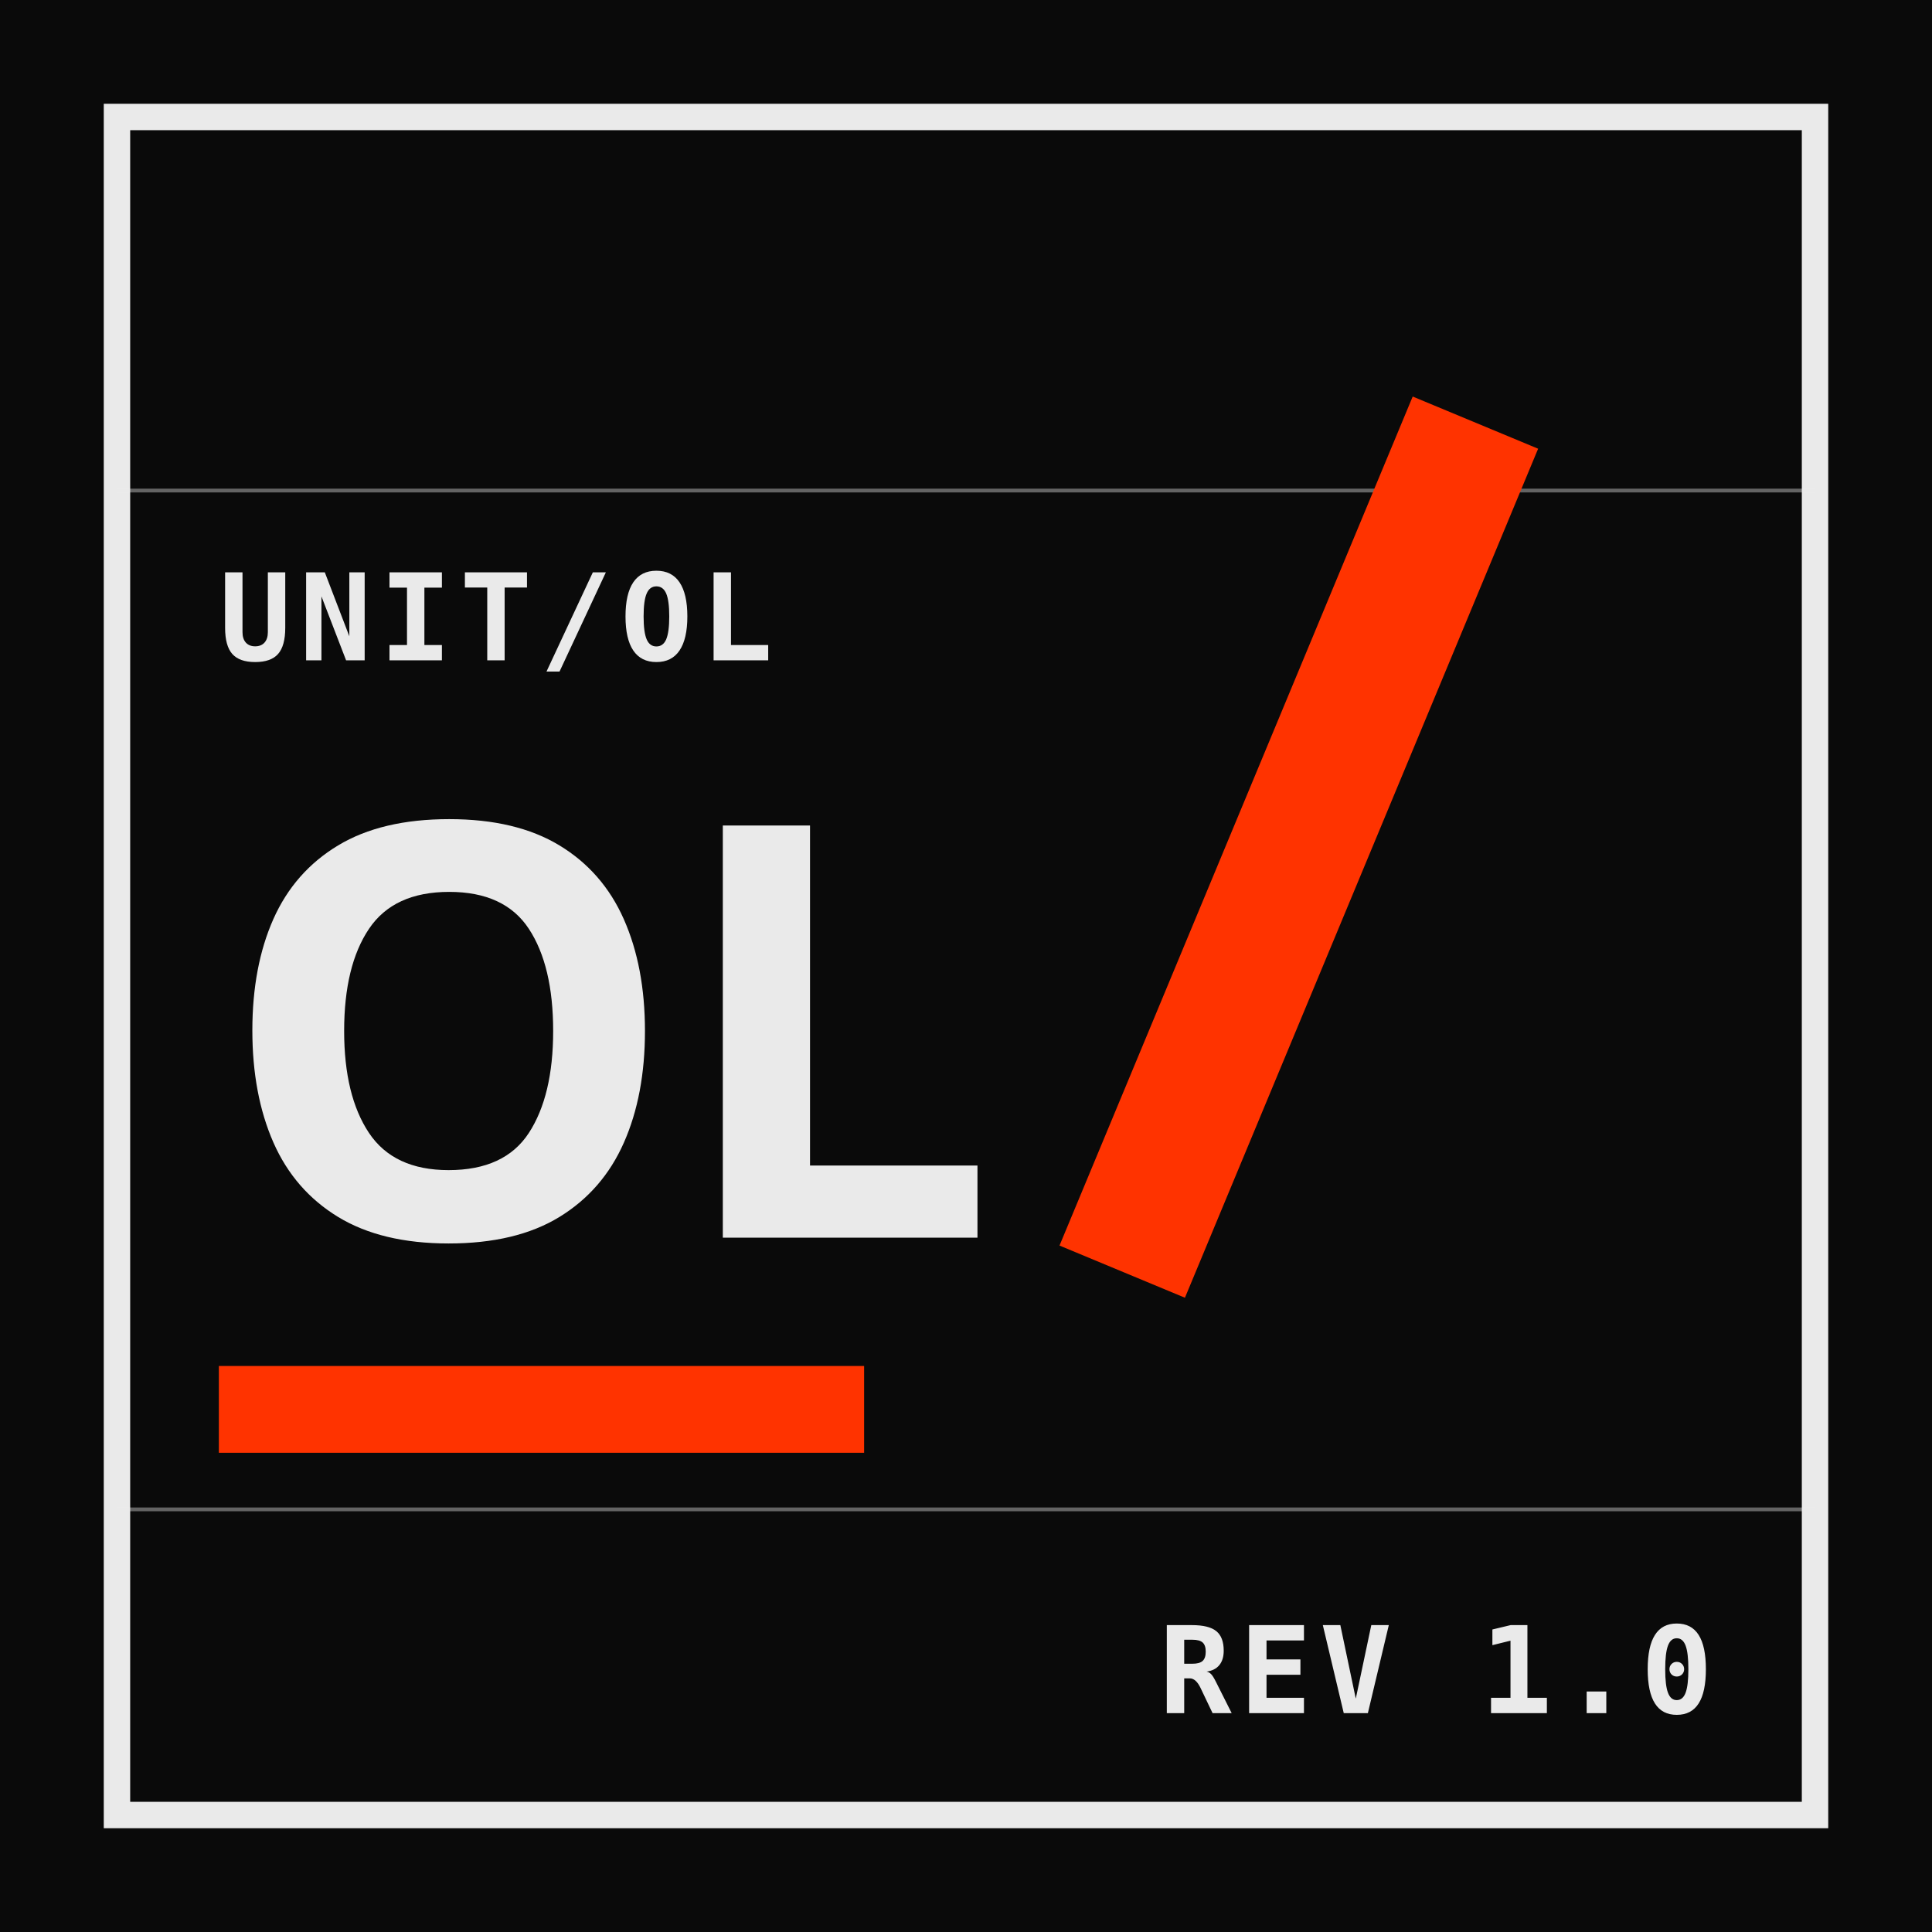
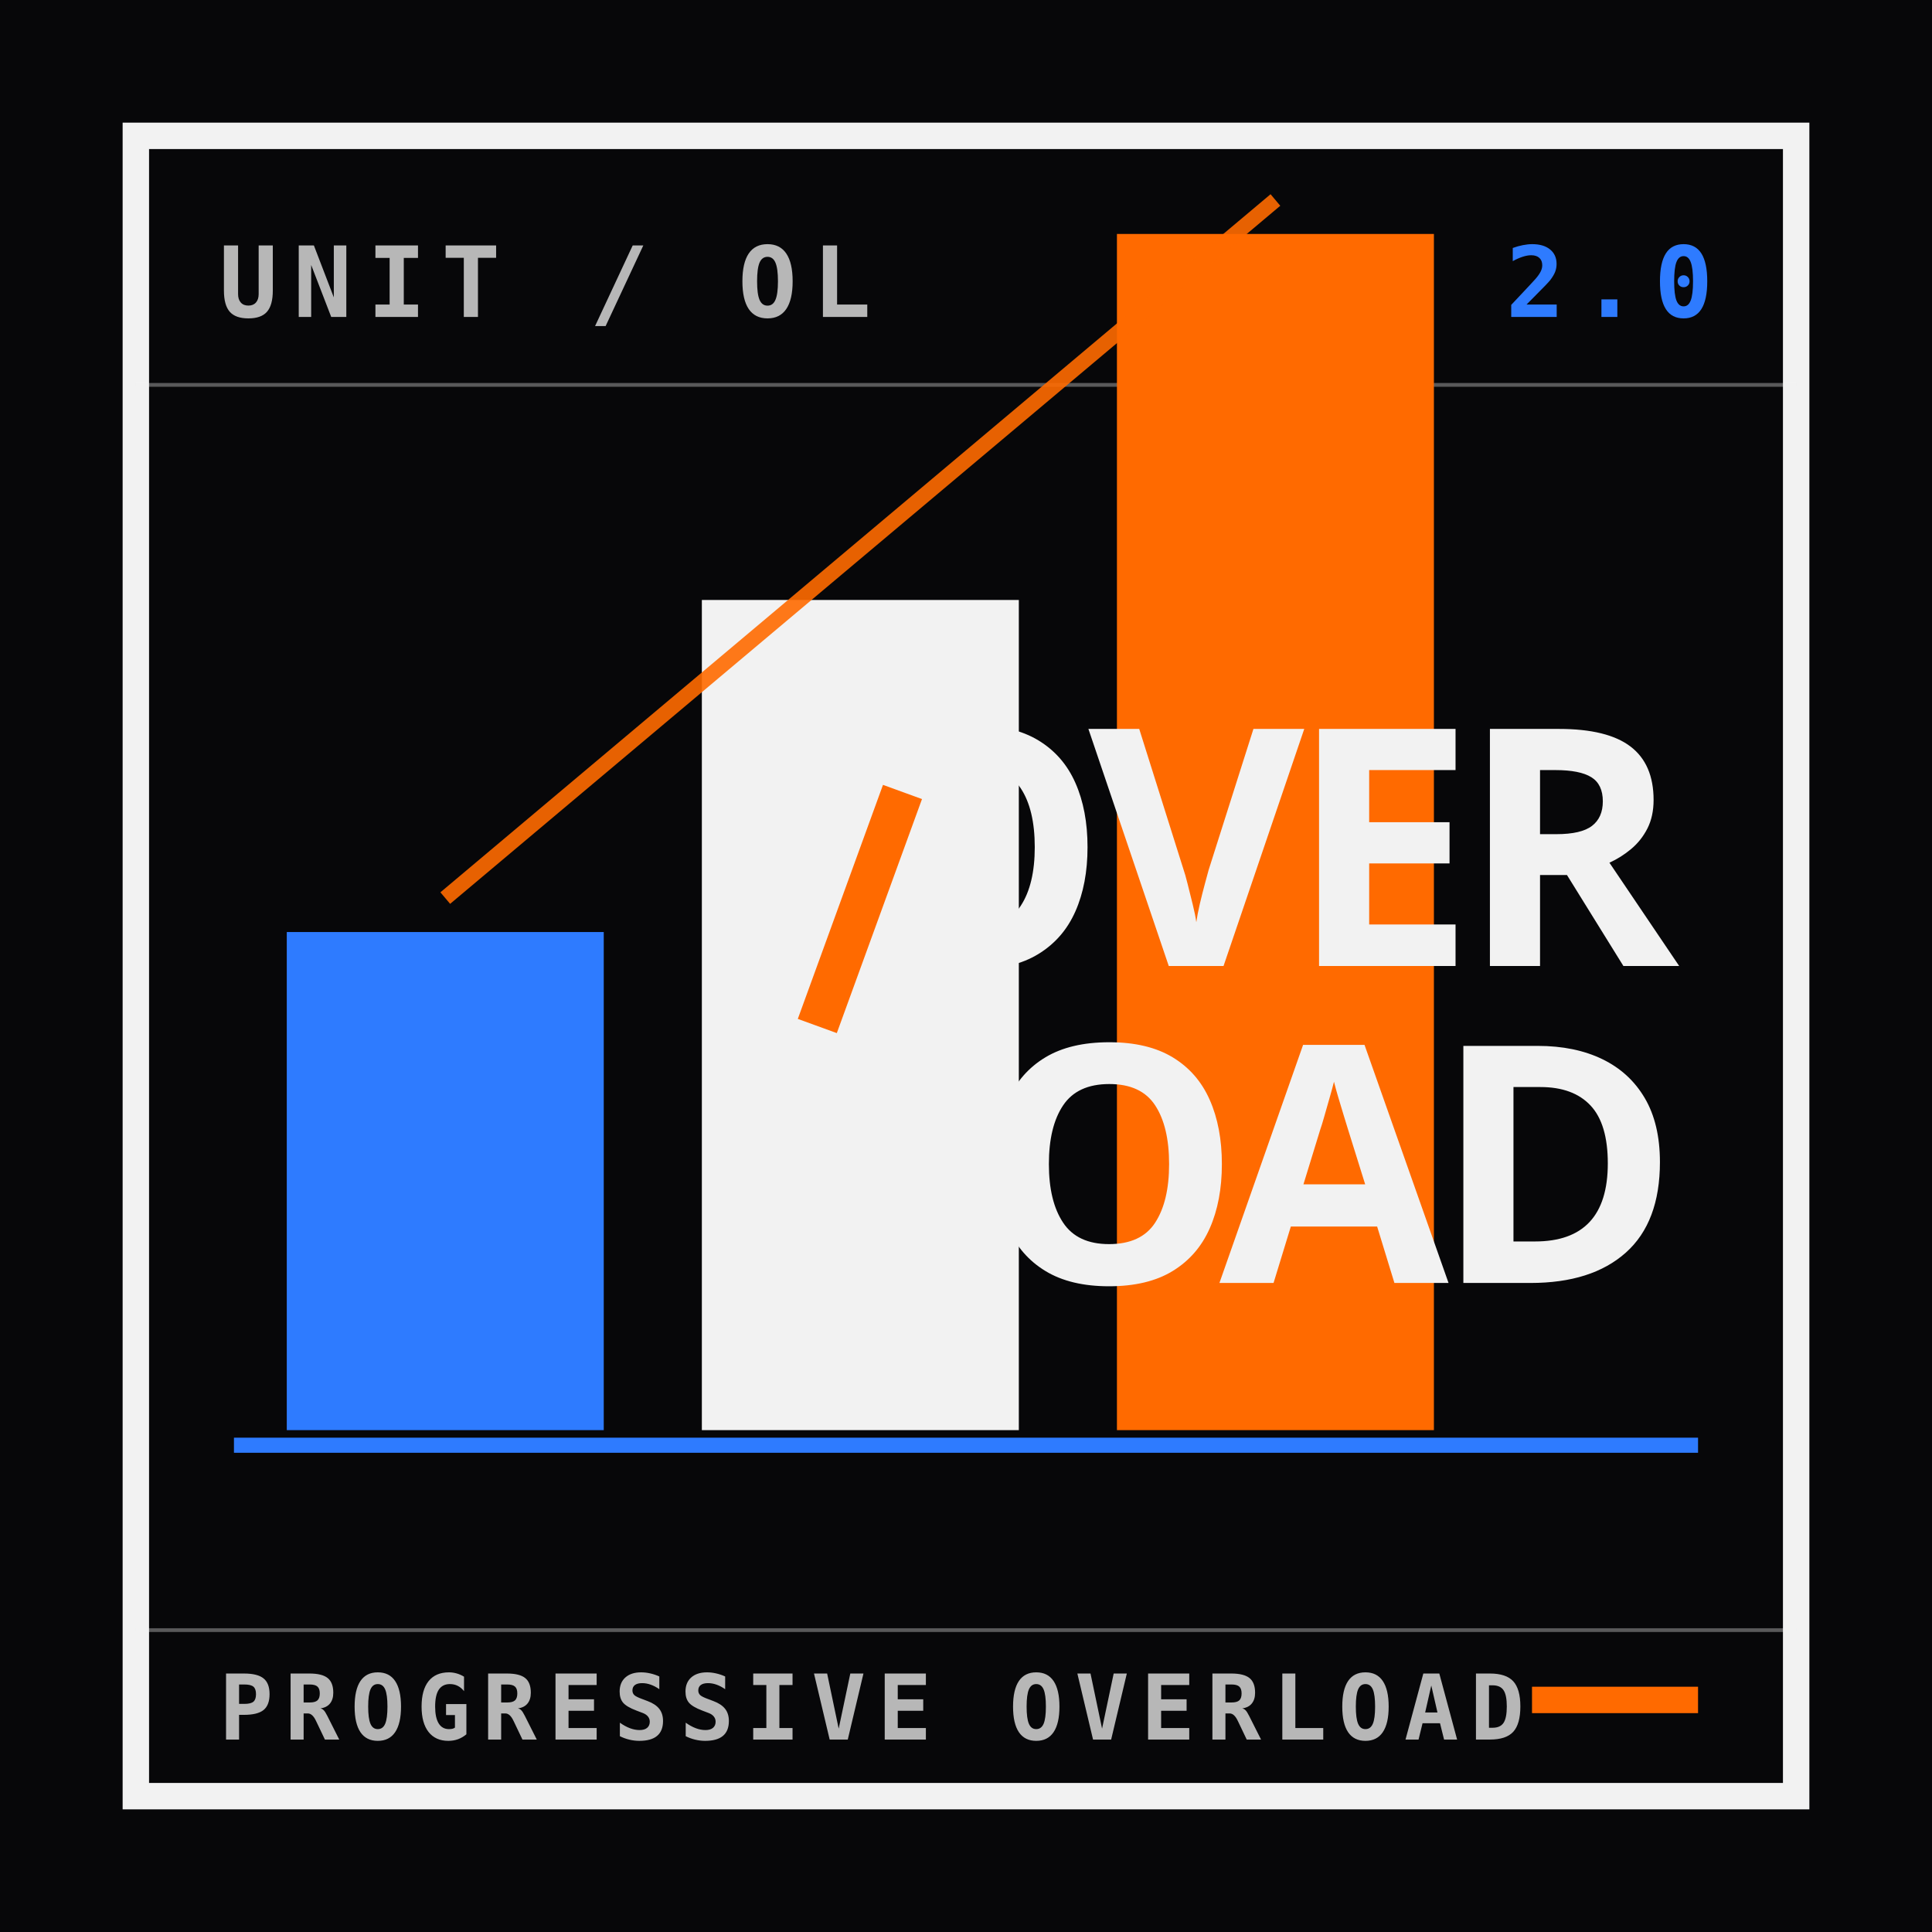
<svg xmlns="http://www.w3.org/2000/svg" width="512" height="512" viewBox="0 0 512 512">
-   <rect width="512" height="512" fill="#0A0A0A" />
-   <rect x="31" y="31" width="450" height="450" fill="none" stroke="#EAEAEA" stroke-width="7" />
-   <line x1="31" y1="130" x2="481" y2="130" stroke="#EAEAEA" stroke-width="1" opacity="0.4" />
-   <line x1="31" y1="400" x2="481" y2="400" stroke="#EAEAEA" stroke-width="1" opacity="0.4" />
-   <line x1="391" y1="112" x2="297.4" y2="337" stroke="#FF3300" stroke-width="36" stroke-linecap="butt" />
-   <text x="58" y="175" font-family="monospace" font-weight="700" font-size="32" fill="#EAEAEA" letter-spacing="2">UNIT/OL</text>
-   <text x="58" y="328" font-family="Arial Black, sans-serif" font-weight="900" font-size="153" fill="#EAEAEA" letter-spacing="-2">OL</text>
-   <rect x="58" y="362" width="171" height="23" fill="#FF3300" />
-   <text x="454" y="454" font-family="monospace" font-weight="700" font-size="32" fill="#EAEAEA" letter-spacing="2" text-anchor="end">REV 1.0</text>
+   <rect width="512" height="512" fill="#070709" />
+   <rect x="36" y="36" width="440" height="440" fill="none" stroke="#F2F2F2" stroke-width="7" />
+   <line x1="36" y1="102" x2="476" y2="102" stroke="#F2F2F2" stroke-width="1" opacity="0.35" />
+   <text x="58" y="84" font-family="JetBrains Mono, Menlo, monospace" font-weight="700" font-size="26" fill="#F2F2F2" letter-spacing="4" opacity="0.75">UNIT / OL</text>
+   <text x="454" y="84" font-family="JetBrains Mono, Menlo, monospace" font-weight="700" font-size="26" fill="#2E7BFF" letter-spacing="4" text-anchor="end">REV 2.0</text>
+   <line x1="62" y1="383" x2="450" y2="383" stroke="#2E7BFF" stroke-width="4" />
+   <rect x="76" y="247" width="84" height="132" fill="#2E7BFF" />
+   <rect x="186" y="159" width="84" height="220" fill="#F2F2F2" />
+   <rect x="296" y="62" width="84" height="317" fill="#FF6A00" />
+   <line x1="118" y1="238" x2="338" y2="53" stroke="#FF6A00" stroke-width="4" opacity="0.9" />
+   <text x="445" y="256" font-family="Archivo Black, Arial Black, sans-serif" font-weight="900" font-size="88" fill="#F2F2F2" letter-spacing="-4" text-anchor="end">OVER</text>
+   <text x="445" y="340" font-family="Archivo Black, Arial Black, sans-serif" font-weight="900" font-size="88" fill="#F2F2F2" letter-spacing="-4" text-anchor="end">LOAD</text>
+   <rect x="234" y="208" width="11" height="66" fill="#FF6A00" transform="rotate(20 234 208)" />
+   <line x1="36" y1="432" x2="476" y2="432" stroke="#F2F2F2" stroke-width="1" opacity="0.35" />
+   <text x="58" y="461" font-family="JetBrains Mono, Menlo, monospace" font-weight="700" font-size="24" fill="#F2F2F2" letter-spacing="3" opacity="0.75">PROGRESSIVE OVERLOAD</text>
+   <rect x="406" y="447" width="44" height="7" fill="#FF6A00" />
</svg>
